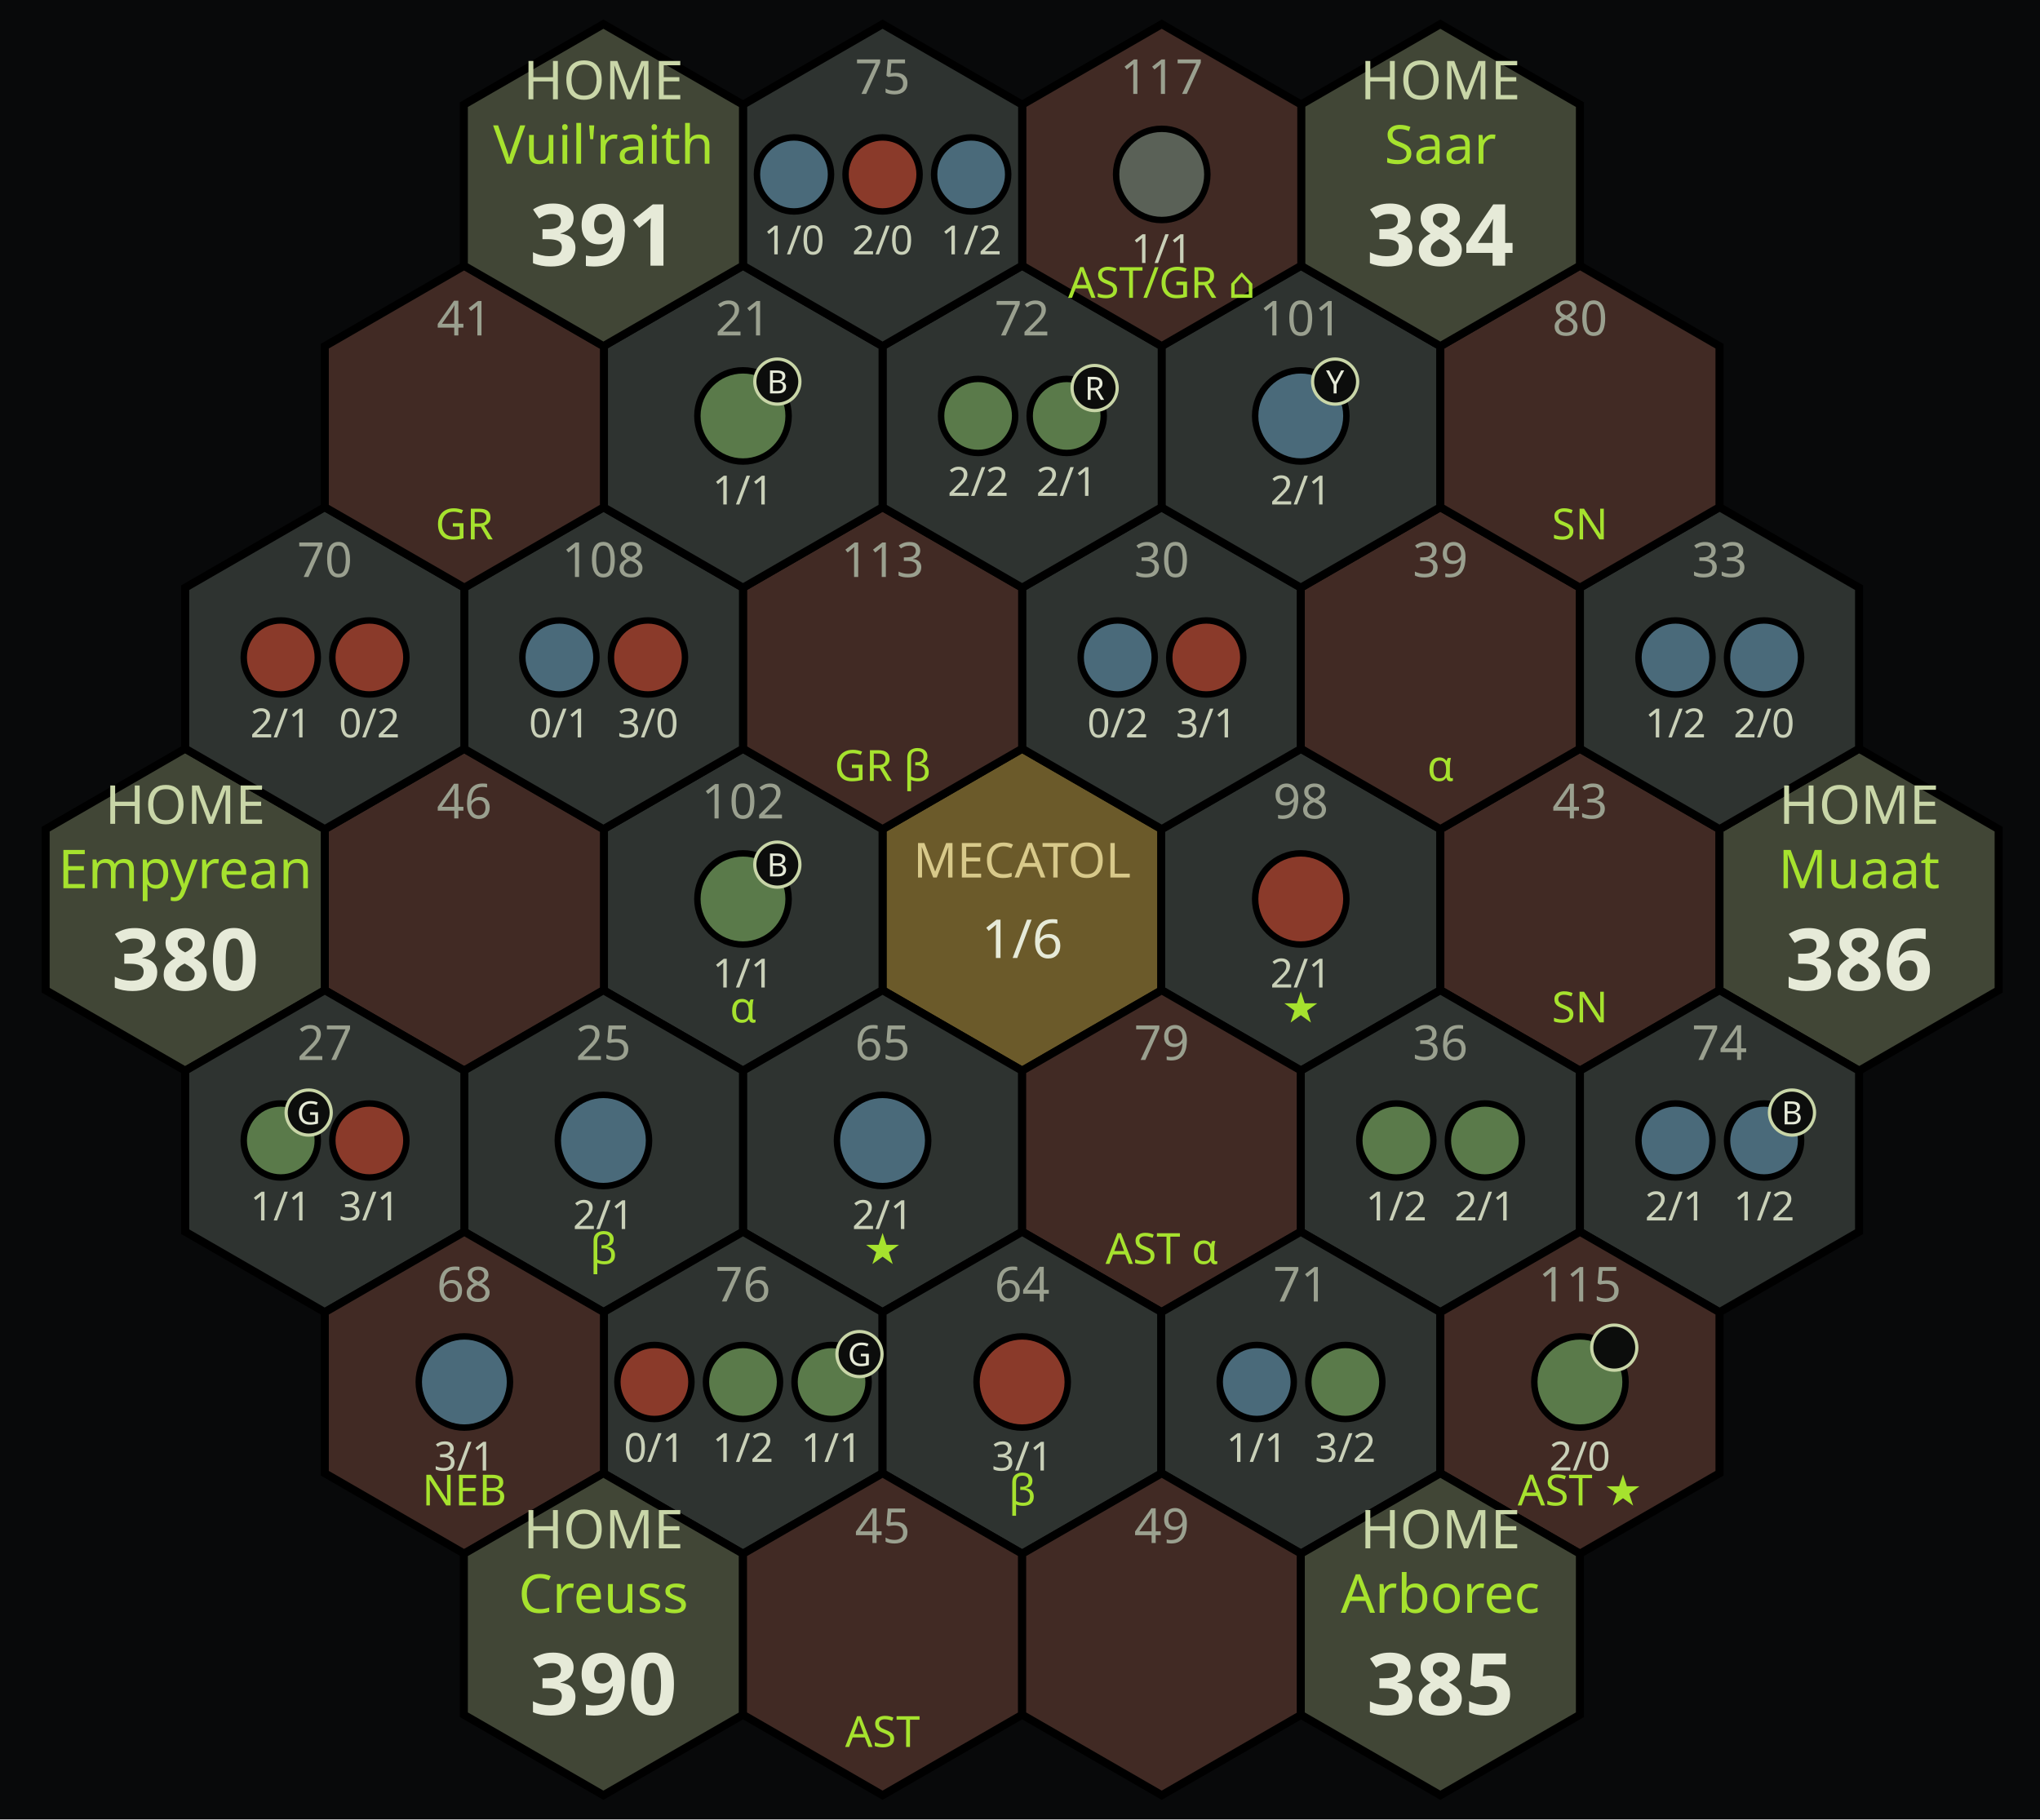
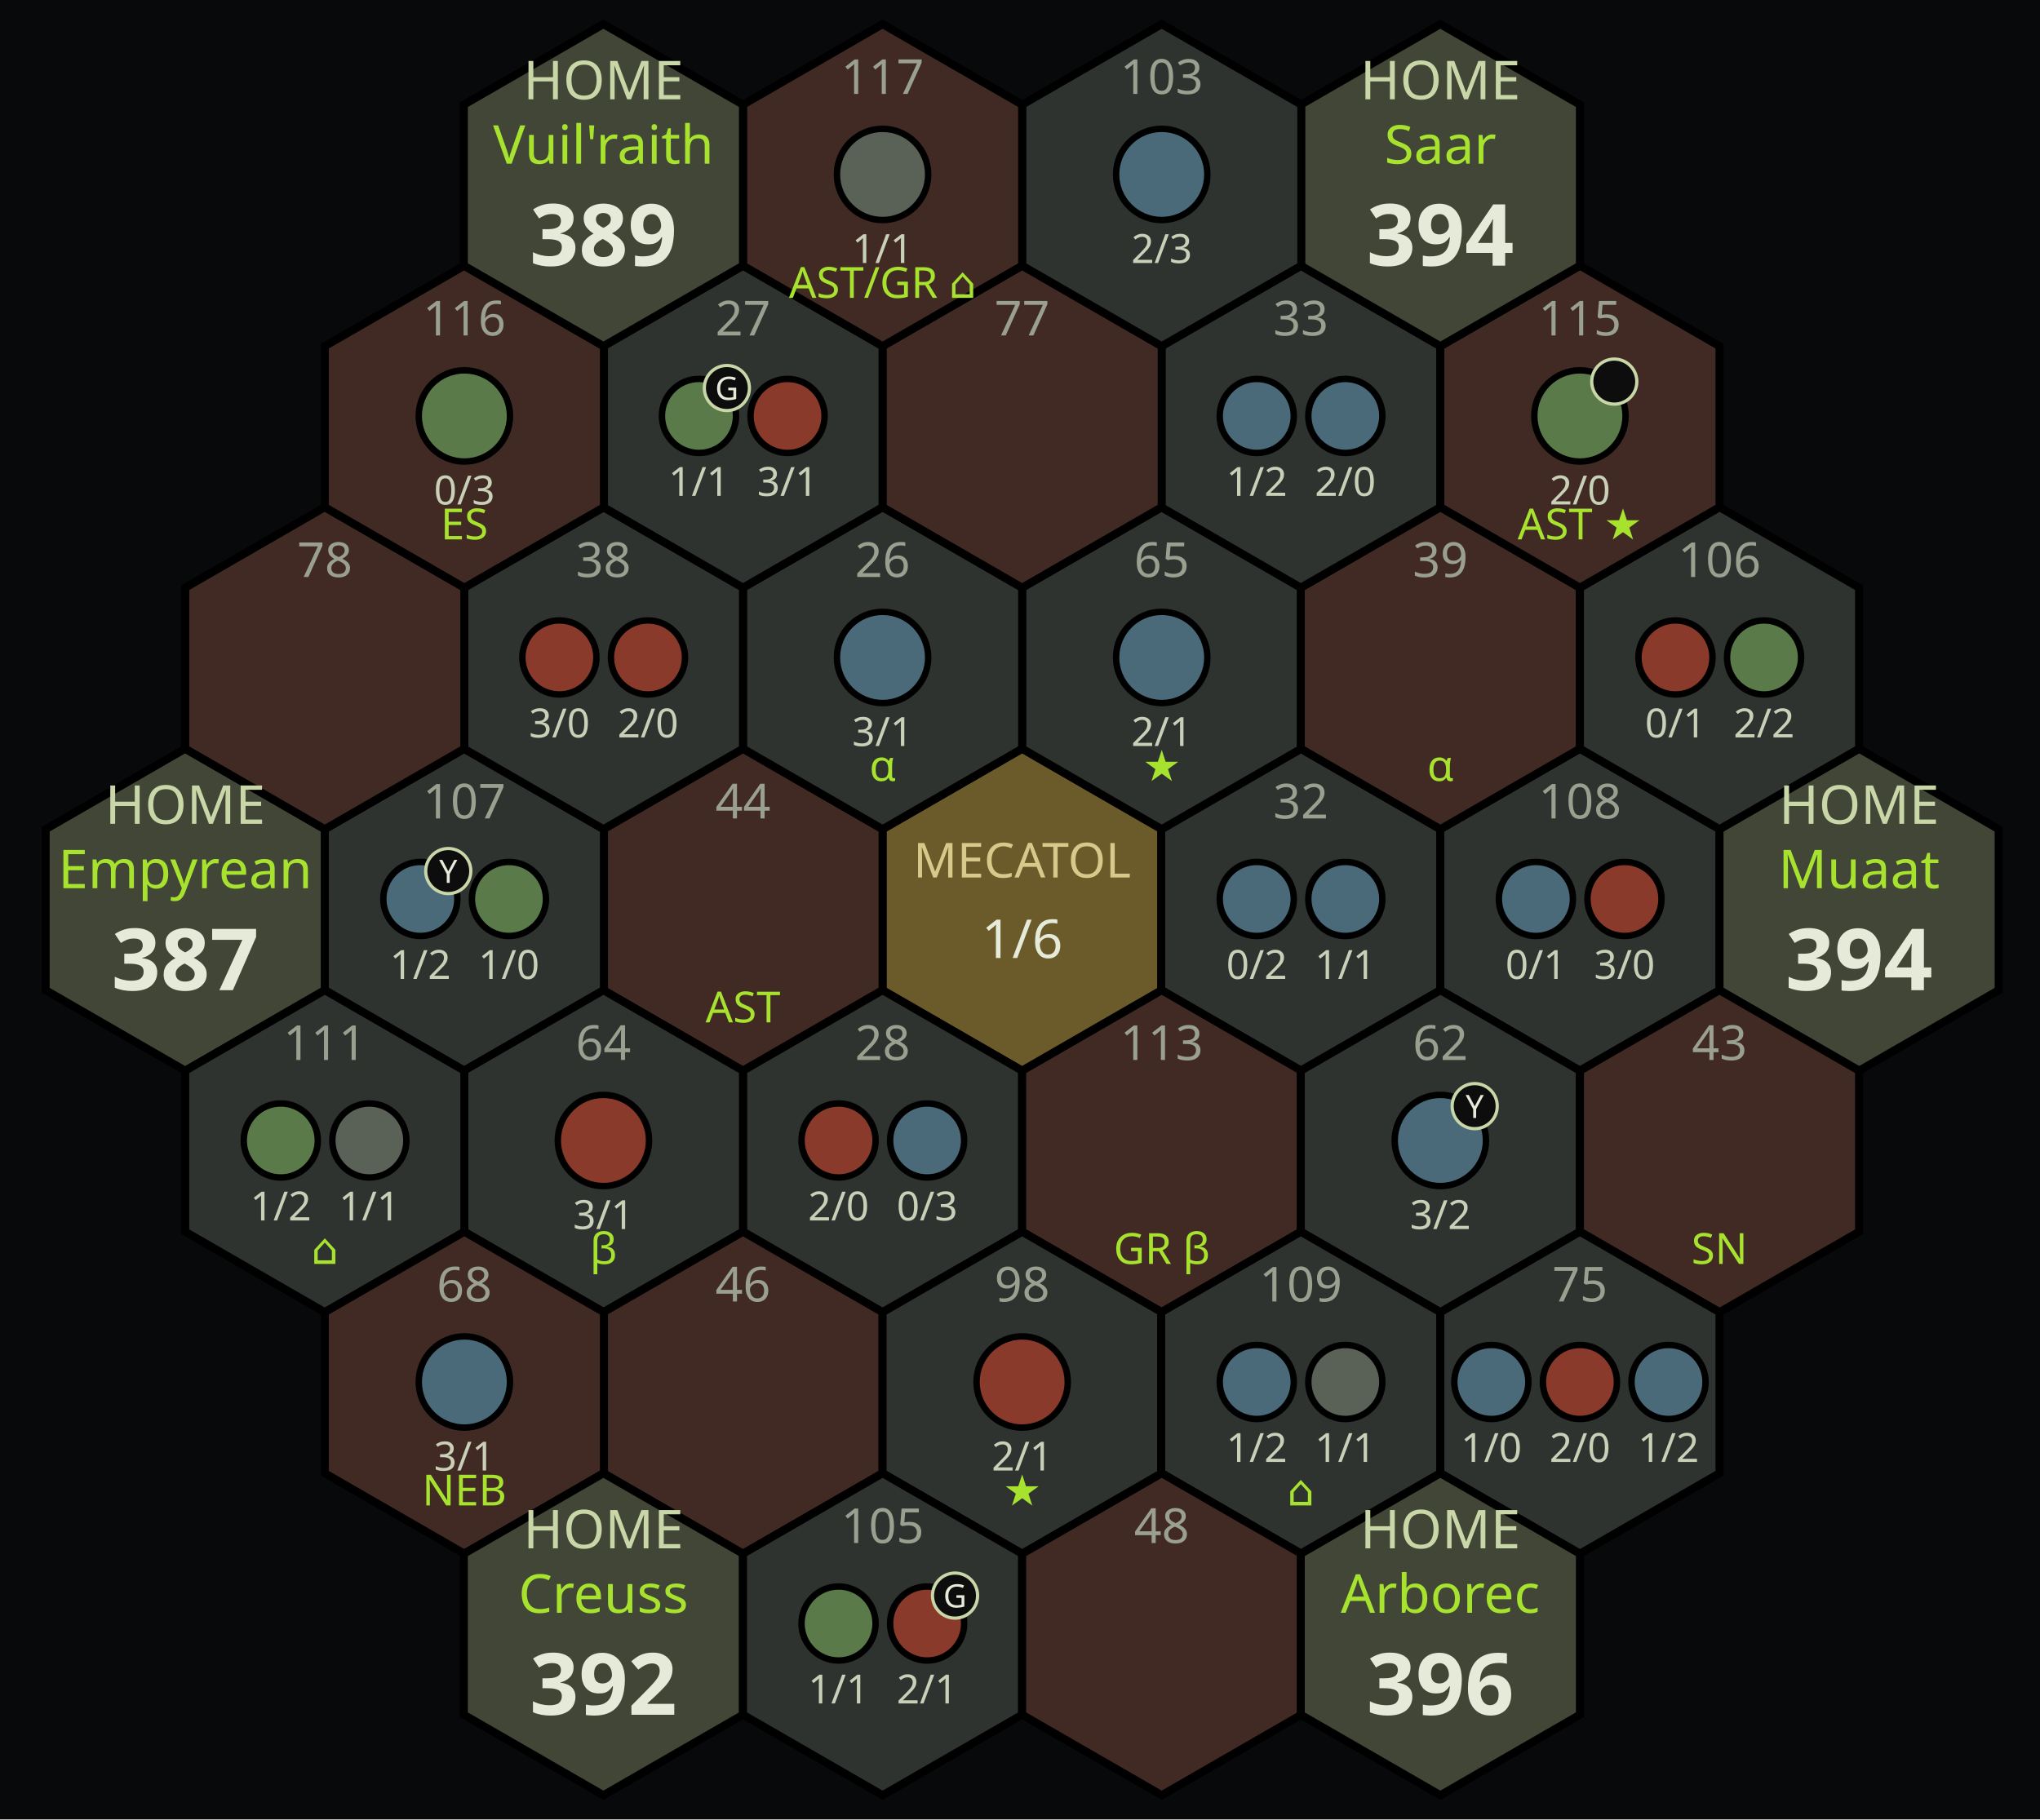
<svg xmlns="http://www.w3.org/2000/svg" width="380" height="339" viewBox="0 0 380 339">
  <rect width="100%" height="100%" fill="#08090a" />
  <polygon points="190.4,139.5 216.4,154.5 216.4,184.5 190.4,199.5 164.4,184.5 164.4,154.5" fill="#6b5a2a" stroke="#000000" stroke-width="1.5" />
  <polygon points="242.3,139.5 268.3,154.5 268.3,184.5 242.3,199.5 216.3,184.5 216.3,154.5" fill="#2e3330" stroke="#000000" stroke-width="1.5" />
  <polygon points="216.4,94.5 242.4,109.5 242.4,139.5 216.4,154.5 190.4,139.5 190.4,109.5" fill="#2e3330" stroke="#000000" stroke-width="1.5" />
-   <polygon points="138.4,139.5 164.4,154.5 164.4,184.5 138.4,199.5 112.4,184.5 112.4,154.5" fill="#2e3330" stroke="#000000" stroke-width="1.5" />
-   <polygon points="164.4,94.5 190.4,109.5 190.4,139.5 164.4,154.5 138.4,139.5 138.4,109.5" fill="#412a24" stroke="#000000" stroke-width="1.5" />
+   <polygon points="138.4,139.5 164.4,154.5 164.4,184.5 138.4,199.5 112.4,184.5 112.4,154.5" fill="#412a24" stroke="#000000" stroke-width="1.5" />
+   <polygon points="164.4,94.5 190.4,109.5 190.4,139.5 164.4,154.5 138.4,139.5 138.4,109.5" fill="#2e3330" stroke="#000000" stroke-width="1.5" />
  <polygon points="164.4,184.5 190.4,199.5 190.4,229.5 164.4,244.5 138.4,229.5 138.4,199.5" fill="#2e3330" stroke="#000000" stroke-width="1.5" />
  <polygon points="216.4,184.5 242.4,199.5 242.4,229.5 216.4,244.5 190.4,229.5 190.4,199.5" fill="#412a24" stroke="#000000" stroke-width="1.5" />
-   <polygon points="294.3,139.5 320.3,154.5 320.3,184.5 294.3,199.5 268.3,184.5 268.3,154.5" fill="#412a24" stroke="#000000" stroke-width="1.5" />
+   <polygon points="294.3,139.5 320.3,154.5 320.3,184.5 294.3,199.5 268.3,184.5 268.3,154.5" fill="#2e3330" stroke="#000000" stroke-width="1.5" />
  <polygon points="268.3,94.5 294.3,109.5 294.3,139.5 268.3,154.5 242.3,139.5 242.3,109.5" fill="#412a24" stroke="#000000" stroke-width="1.5" />
  <polygon points="268.3,184.5 294.3,199.5 294.3,229.5 268.3,244.5 242.3,229.5 242.3,199.5" fill="#2e3330" stroke="#000000" stroke-width="1.5" />
  <polygon points="242.3,49.5 268.3,64.5 268.3,94.5 242.3,109.5 216.3,94.5 216.3,64.5" fill="#2e3330" stroke="#000000" stroke-width="1.5" />
-   <polygon points="190.4,49.5 216.4,64.5 216.4,94.5 190.4,109.5 164.4,94.5 164.4,64.5" fill="#2e3330" stroke="#000000" stroke-width="1.5" />
-   <polygon points="86.5,139.5 112.5,154.5 112.5,184.5 86.5,199.5 60.5,184.5 60.5,154.5" fill="#412a24" stroke="#000000" stroke-width="1.5" />
+   <polygon points="190.4,49.5 216.4,64.5 216.4,94.5 190.4,109.5 164.4,94.5 164.4,64.5" fill="#412a24" stroke="#000000" stroke-width="1.5" />
+   <polygon points="86.5,139.5 112.5,154.5 112.5,184.5 86.5,199.5 60.5,184.5 60.5,154.5" fill="#2e3330" stroke="#000000" stroke-width="1.5" />
  <polygon points="112.4,94.5 138.4,109.5 138.4,139.5 112.4,154.5 86.4,139.5 86.4,109.5" fill="#2e3330" stroke="#000000" stroke-width="1.5" />
  <polygon points="112.4,184.5 138.4,199.5 138.4,229.5 112.4,244.5 86.4,229.5 86.4,199.5" fill="#2e3330" stroke="#000000" stroke-width="1.5" />
  <polygon points="138.4,49.5 164.4,64.5 164.4,94.5 138.4,109.5 112.4,94.5 112.4,64.5" fill="#2e3330" stroke="#000000" stroke-width="1.5" />
-   <polygon points="138.4,229.5 164.4,244.5 164.4,274.5 138.4,289.5 112.4,274.5 112.4,244.5" fill="#2e3330" stroke="#000000" stroke-width="1.5" />
+   <polygon points="138.4,229.5 164.4,244.5 164.4,274.5 138.4,289.5 112.4,274.5 112.4,244.5" fill="#412a24" stroke="#000000" stroke-width="1.5" />
  <polygon points="190.4,229.5 216.4,244.5 216.4,274.5 190.4,289.5 164.4,274.5 164.4,244.5" fill="#2e3330" stroke="#000000" stroke-width="1.5" />
  <polygon points="242.3,229.5 268.3,244.5 268.3,274.5 242.3,289.5 216.3,274.5 216.3,244.5" fill="#2e3330" stroke="#000000" stroke-width="1.5" />
  <polygon points="346.3,139.5 372.3,154.5 372.3,184.5 346.3,199.5 320.3,184.5 320.3,154.5" fill="#414636" stroke="#000000" stroke-width="1.5" />
  <polygon points="320.3,94.5 346.3,109.5 346.3,139.5 320.3,154.5 294.3,139.5 294.3,109.5" fill="#2e3330" stroke="#000000" stroke-width="1.5" />
-   <polygon points="320.3,184.5 346.3,199.5 346.3,229.5 320.3,244.5 294.3,229.5 294.3,199.5" fill="#2e3330" stroke="#000000" stroke-width="1.5" />
+   <polygon points="320.3,184.5 346.3,199.5 346.3,229.5 320.3,244.5 294.3,229.5 294.3,199.5" fill="#412a24" stroke="#000000" stroke-width="1.5" />
  <polygon points="294.3,49.5 320.3,64.5 320.3,94.5 294.3,109.5 268.3,94.5 268.3,64.5" fill="#412a24" stroke="#000000" stroke-width="1.5" />
-   <polygon points="294.3,229.5 320.3,244.5 320.3,274.5 294.3,289.5 268.3,274.5 268.3,244.5" fill="#412a24" stroke="#000000" stroke-width="1.5" />
+   <polygon points="294.3,229.5 320.3,244.5 320.3,274.5 294.3,289.5 268.3,274.5 268.3,244.5" fill="#2e3330" stroke="#000000" stroke-width="1.5" />
  <polygon points="268.3,4.5 294.3,19.5 294.3,49.5 268.3,64.5 242.3,49.5 242.3,19.5" fill="#414636" stroke="#000000" stroke-width="1.5" />
-   <polygon points="216.4,4.5 242.4,19.5 242.4,49.5 216.4,64.5 190.4,49.5 190.4,19.5" fill="#412a24" stroke="#000000" stroke-width="1.5" />
-   <polygon points="164.4,4.5 190.4,19.5 190.4,49.5 164.4,64.5 138.4,49.5 138.4,19.5" fill="#2e3330" stroke="#000000" stroke-width="1.5" />
+   <polygon points="216.4,4.5 242.4,19.5 242.4,49.5 216.4,64.5 190.4,49.5 190.4,19.5" fill="#2e3330" stroke="#000000" stroke-width="1.5" />
+   <polygon points="164.4,4.5 190.4,19.5 190.4,49.5 164.4,64.5 138.4,49.5 138.4,19.5" fill="#412a24" stroke="#000000" stroke-width="1.5" />
  <polygon points="34.5,139.5 60.5,154.5 60.5,184.5 34.5,199.5 8.5,184.5 8.5,154.5" fill="#414636" stroke="#000000" stroke-width="1.5" />
-   <polygon points="60.5,94.5 86.5,109.5 86.5,139.5 60.5,154.5 34.5,139.5 34.5,109.5" fill="#2e3330" stroke="#000000" stroke-width="1.5" />
+   <polygon points="60.5,94.5 86.5,109.5 86.5,139.5 60.5,154.5 34.5,139.5 34.5,109.5" fill="#412a24" stroke="#000000" stroke-width="1.5" />
  <polygon points="60.5,184.5 86.5,199.5 86.5,229.5 60.5,244.5 34.5,229.5 34.5,199.5" fill="#2e3330" stroke="#000000" stroke-width="1.5" />
  <polygon points="86.5,49.5 112.5,64.5 112.5,94.5 86.5,109.5 60.5,94.5 60.5,64.5" fill="#412a24" stroke="#000000" stroke-width="1.5" />
  <polygon points="86.5,229.5 112.5,244.5 112.5,274.5 86.5,289.5 60.5,274.5 60.5,244.5" fill="#412a24" stroke="#000000" stroke-width="1.5" />
  <polygon points="112.4,4.5 138.4,19.5 138.4,49.5 112.4,64.5 86.4,49.5 86.4,19.5" fill="#414636" stroke="#000000" stroke-width="1.5" />
  <polygon points="112.4,274.5 138.4,289.5 138.4,319.5 112.4,334.5 86.4,319.5 86.4,289.5" fill="#414636" stroke="#000000" stroke-width="1.5" />
-   <polygon points="164.4,274.5 190.4,289.5 190.4,319.5 164.4,334.5 138.4,319.5 138.4,289.5" fill="#412a24" stroke="#000000" stroke-width="1.5" />
+   <polygon points="164.4,274.5 190.4,289.5 190.4,319.5 164.4,334.5 138.4,319.5 138.4,289.5" fill="#2e3330" stroke="#000000" stroke-width="1.5" />
  <polygon points="216.4,274.5 242.4,289.5 242.4,319.5 216.4,334.5 190.4,319.5 190.4,289.5" fill="#412a24" stroke="#000000" stroke-width="1.5" />
  <polygon points="268.3,274.5 294.3,289.5 294.3,319.5 268.3,334.5 242.3,319.5 242.3,289.5" fill="#414636" stroke="#000000" stroke-width="1.5" />
  <text x="190.4" y="163.5" font-size="9" fill="#d8c98a" text-anchor="middle" font-family="sans-serif">MECATOL</text>
  <text x="190.4" y="178.5" font-size="10" fill="#e6ead8" text-anchor="middle" font-family="sans-serif">1/6</text>
-   <text x="242.3" y="152.5" font-size="9" fill="#9aa08f" text-anchor="middle" font-family="sans-serif">98</text>
-   <circle cx="242.3" cy="167.5" r="8.5" fill="#8a3a2a" stroke="#000000" stroke-width="1.20" />
-   <text x="242.3" y="184.0" font-size="7.5" fill="#c9d0b8" text-anchor="middle" font-family="sans-serif">2/1</text>
-   <text x="242.3" y="190.5" font-size="8" fill="#a6e22e" text-anchor="middle" font-family="sans-serif">★</text>
-   <text x="216.4" y="107.5" font-size="9" fill="#9aa08f" text-anchor="middle" font-family="sans-serif">30</text>
-   <circle cx="208.2" cy="122.5" r="6.9" fill="#4a6a7a" stroke="#000000" stroke-width="1.20" />
-   <text x="208.2" y="137.4" font-size="7.5" fill="#c9d0b8" text-anchor="middle" font-family="sans-serif">0/2</text>
-   <circle cx="224.7" cy="122.5" r="6.9" fill="#8a3a2a" stroke="#000000" stroke-width="1.20" />
-   <text x="224.7" y="137.4" font-size="7.5" fill="#c9d0b8" text-anchor="middle" font-family="sans-serif">3/1</text>
-   <text x="138.4" y="152.5" font-size="9" fill="#9aa08f" text-anchor="middle" font-family="sans-serif">102</text>
-   <circle cx="138.4" cy="167.5" r="8.5" fill="#5a7a4a" stroke="#000000" stroke-width="1.20" />
-   <circle cx="144.8" cy="161.1" r="4.2" fill="#0c0d0c" stroke="#c9d6a8" stroke-width="0.6" />
-   <text x="144.8" y="163.3" font-size="6" fill="#e6ead8" text-anchor="middle" font-family="sans-serif">B</text>
-   <text x="138.4" y="184.0" font-size="7.5" fill="#c9d0b8" text-anchor="middle" font-family="sans-serif">1/1</text>
-   <text x="138.4" y="190.5" font-size="8" fill="#a6e22e" text-anchor="middle" font-family="sans-serif">α</text>
-   <text x="164.4" y="107.5" font-size="9" fill="#9aa08f" text-anchor="middle" font-family="sans-serif">113</text>
-   <text x="164.4" y="145.5" font-size="8" fill="#a6e22e" text-anchor="middle" font-family="sans-serif">GR β</text>
-   <text x="164.4" y="197.5" font-size="9" fill="#9aa08f" text-anchor="middle" font-family="sans-serif">65</text>
-   <circle cx="164.4" cy="212.5" r="8.5" fill="#4a6a7a" stroke="#000000" stroke-width="1.20" />
-   <text x="164.4" y="229.0" font-size="7.5" fill="#c9d0b8" text-anchor="middle" font-family="sans-serif">2/1</text>
-   <text x="164.4" y="235.5" font-size="8" fill="#a6e22e" text-anchor="middle" font-family="sans-serif">★</text>
-   <text x="216.4" y="197.5" font-size="9" fill="#9aa08f" text-anchor="middle" font-family="sans-serif">79</text>
-   <text x="216.4" y="235.5" font-size="8" fill="#a6e22e" text-anchor="middle" font-family="sans-serif">AST α</text>
-   <text x="294.3" y="152.5" font-size="9" fill="#9aa08f" text-anchor="middle" font-family="sans-serif">43</text>
-   <text x="294.3" y="190.5" font-size="8" fill="#a6e22e" text-anchor="middle" font-family="sans-serif">SN</text>
+   <text x="242.3" y="152.5" font-size="9" fill="#9aa08f" text-anchor="middle" font-family="sans-serif">32</text>
+   <circle cx="234.1" cy="167.5" r="6.9" fill="#4a6a7a" stroke="#000000" stroke-width="1.20" />
+   <text x="234.1" y="182.4" font-size="7.5" fill="#c9d0b8" text-anchor="middle" font-family="sans-serif">0/2</text>
+   <circle cx="250.6" cy="167.5" r="6.9" fill="#4a6a7a" stroke="#000000" stroke-width="1.20" />
+   <text x="250.6" y="182.4" font-size="7.5" fill="#c9d0b8" text-anchor="middle" font-family="sans-serif">1/1</text>
+   <text x="216.4" y="107.5" font-size="9" fill="#9aa08f" text-anchor="middle" font-family="sans-serif">65</text>
+   <circle cx="216.4" cy="122.5" r="8.5" fill="#4a6a7a" stroke="#000000" stroke-width="1.20" />
+   <text x="216.4" y="139.0" font-size="7.5" fill="#c9d0b8" text-anchor="middle" font-family="sans-serif">2/1</text>
+   <text x="216.4" y="145.5" font-size="8" fill="#a6e22e" text-anchor="middle" font-family="sans-serif">★</text>
+   <text x="138.4" y="152.5" font-size="9" fill="#9aa08f" text-anchor="middle" font-family="sans-serif">44</text>
+   <text x="138.4" y="190.5" font-size="8" fill="#a6e22e" text-anchor="middle" font-family="sans-serif">AST</text>
+   <text x="164.4" y="107.5" font-size="9" fill="#9aa08f" text-anchor="middle" font-family="sans-serif">26</text>
+   <circle cx="164.4" cy="122.5" r="8.5" fill="#4a6a7a" stroke="#000000" stroke-width="1.20" />
+   <text x="164.4" y="139.0" font-size="7.5" fill="#c9d0b8" text-anchor="middle" font-family="sans-serif">3/1</text>
+   <text x="164.4" y="145.5" font-size="8" fill="#a6e22e" text-anchor="middle" font-family="sans-serif">α</text>
+   <text x="164.4" y="197.5" font-size="9" fill="#9aa08f" text-anchor="middle" font-family="sans-serif">28</text>
+   <circle cx="156.2" cy="212.5" r="6.9" fill="#8a3a2a" stroke="#000000" stroke-width="1.20" />
+   <text x="156.2" y="227.4" font-size="7.5" fill="#c9d0b8" text-anchor="middle" font-family="sans-serif">2/0</text>
+   <circle cx="172.7" cy="212.5" r="6.9" fill="#4a6a7a" stroke="#000000" stroke-width="1.20" />
+   <text x="172.7" y="227.4" font-size="7.5" fill="#c9d0b8" text-anchor="middle" font-family="sans-serif">0/3</text>
+   <text x="216.4" y="197.5" font-size="9" fill="#9aa08f" text-anchor="middle" font-family="sans-serif">113</text>
+   <text x="216.4" y="235.5" font-size="8" fill="#a6e22e" text-anchor="middle" font-family="sans-serif">GR β</text>
+   <text x="294.3" y="152.5" font-size="9" fill="#9aa08f" text-anchor="middle" font-family="sans-serif">108</text>
+   <circle cx="286.1" cy="167.5" r="6.9" fill="#4a6a7a" stroke="#000000" stroke-width="1.20" />
+   <text x="286.1" y="182.4" font-size="7.5" fill="#c9d0b8" text-anchor="middle" font-family="sans-serif">0/1</text>
+   <circle cx="302.6" cy="167.5" r="6.9" fill="#8a3a2a" stroke="#000000" stroke-width="1.20" />
+   <text x="302.6" y="182.4" font-size="7.5" fill="#c9d0b8" text-anchor="middle" font-family="sans-serif">3/0</text>
  <text x="268.3" y="107.5" font-size="9" fill="#9aa08f" text-anchor="middle" font-family="sans-serif">39</text>
  <text x="268.3" y="145.5" font-size="8" fill="#a6e22e" text-anchor="middle" font-family="sans-serif">α</text>
-   <text x="268.3" y="197.5" font-size="9" fill="#9aa08f" text-anchor="middle" font-family="sans-serif">36</text>
-   <circle cx="260.1" cy="212.5" r="6.9" fill="#5a7a4a" stroke="#000000" stroke-width="1.20" />
-   <text x="260.1" y="227.4" font-size="7.5" fill="#c9d0b8" text-anchor="middle" font-family="sans-serif">1/2</text>
-   <circle cx="276.6" cy="212.5" r="6.9" fill="#5a7a4a" stroke="#000000" stroke-width="1.20" />
-   <text x="276.6" y="227.4" font-size="7.5" fill="#c9d0b8" text-anchor="middle" font-family="sans-serif">2/1</text>
-   <text x="242.3" y="62.5" font-size="9" fill="#9aa08f" text-anchor="middle" font-family="sans-serif">101</text>
-   <circle cx="242.3" cy="77.5" r="8.5" fill="#4a6a7a" stroke="#000000" stroke-width="1.20" />
-   <circle cx="248.7" cy="71.1" r="4.2" fill="#0c0d0c" stroke="#c9d6a8" stroke-width="0.6" />
-   <text x="248.7" y="73.3" font-size="6" fill="#e6ead8" text-anchor="middle" font-family="sans-serif">Y</text>
-   <text x="242.3" y="94.0" font-size="7.5" fill="#c9d0b8" text-anchor="middle" font-family="sans-serif">2/1</text>
-   <text x="190.4" y="62.5" font-size="9" fill="#9aa08f" text-anchor="middle" font-family="sans-serif">72</text>
-   <circle cx="182.2" cy="77.5" r="6.9" fill="#5a7a4a" stroke="#000000" stroke-width="1.20" />
-   <text x="182.2" y="92.4" font-size="7.5" fill="#c9d0b8" text-anchor="middle" font-family="sans-serif">2/2</text>
-   <circle cx="198.7" cy="77.5" r="6.9" fill="#5a7a4a" stroke="#000000" stroke-width="1.20" />
-   <circle cx="203.9" cy="72.3" r="4.2" fill="#0c0d0c" stroke="#c9d6a8" stroke-width="0.6" />
-   <text x="203.9" y="74.5" font-size="6" fill="#e6ead8" text-anchor="middle" font-family="sans-serif">R</text>
-   <text x="198.7" y="92.4" font-size="7.5" fill="#c9d0b8" text-anchor="middle" font-family="sans-serif">2/1</text>
-   <text x="86.5" y="152.5" font-size="9" fill="#9aa08f" text-anchor="middle" font-family="sans-serif">46</text>
-   <text x="112.4" y="107.5" font-size="9" fill="#9aa08f" text-anchor="middle" font-family="sans-serif">108</text>
-   <circle cx="104.2" cy="122.5" r="6.9" fill="#4a6a7a" stroke="#000000" stroke-width="1.20" />
-   <text x="104.2" y="137.4" font-size="7.5" fill="#c9d0b8" text-anchor="middle" font-family="sans-serif">0/1</text>
+   <text x="268.3" y="197.5" font-size="9" fill="#9aa08f" text-anchor="middle" font-family="sans-serif">62</text>
+   <circle cx="268.3" cy="212.5" r="8.5" fill="#4a6a7a" stroke="#000000" stroke-width="1.20" />
+   <circle cx="274.7" cy="206.1" r="4.2" fill="#0c0d0c" stroke="#c9d6a8" stroke-width="0.6" />
+   <text x="274.7" y="208.3" font-size="6" fill="#e6ead8" text-anchor="middle" font-family="sans-serif">Y</text>
+   <text x="268.3" y="229.0" font-size="7.5" fill="#c9d0b8" text-anchor="middle" font-family="sans-serif">3/2</text>
+   <text x="242.3" y="62.5" font-size="9" fill="#9aa08f" text-anchor="middle" font-family="sans-serif">33</text>
+   <circle cx="234.1" cy="77.5" r="6.9" fill="#4a6a7a" stroke="#000000" stroke-width="1.20" />
+   <text x="234.1" y="92.4" font-size="7.5" fill="#c9d0b8" text-anchor="middle" font-family="sans-serif">1/2</text>
+   <circle cx="250.6" cy="77.5" r="6.9" fill="#4a6a7a" stroke="#000000" stroke-width="1.20" />
+   <text x="250.6" y="92.4" font-size="7.5" fill="#c9d0b8" text-anchor="middle" font-family="sans-serif">2/0</text>
+   <text x="190.4" y="62.5" font-size="9" fill="#9aa08f" text-anchor="middle" font-family="sans-serif">77</text>
+   <text x="86.5" y="152.5" font-size="9" fill="#9aa08f" text-anchor="middle" font-family="sans-serif">107</text>
+   <circle cx="78.3" cy="167.5" r="6.9" fill="#4a6a7a" stroke="#000000" stroke-width="1.20" />
+   <circle cx="83.5" cy="162.3" r="4.2" fill="#0c0d0c" stroke="#c9d6a8" stroke-width="0.6" />
+   <text x="83.5" y="164.5" font-size="6" fill="#e6ead8" text-anchor="middle" font-family="sans-serif">Y</text>
+   <text x="78.3" y="182.4" font-size="7.5" fill="#c9d0b8" text-anchor="middle" font-family="sans-serif">1/2</text>
+   <circle cx="94.8" cy="167.5" r="6.9" fill="#5a7a4a" stroke="#000000" stroke-width="1.20" />
+   <text x="94.8" y="182.4" font-size="7.5" fill="#c9d0b8" text-anchor="middle" font-family="sans-serif">1/0</text>
+   <text x="112.4" y="107.5" font-size="9" fill="#9aa08f" text-anchor="middle" font-family="sans-serif">38</text>
+   <circle cx="104.2" cy="122.5" r="6.9" fill="#8a3a2a" stroke="#000000" stroke-width="1.20" />
+   <text x="104.2" y="137.4" font-size="7.5" fill="#c9d0b8" text-anchor="middle" font-family="sans-serif">3/0</text>
  <circle cx="120.7" cy="122.5" r="6.9" fill="#8a3a2a" stroke="#000000" stroke-width="1.20" />
-   <text x="120.7" y="137.4" font-size="7.5" fill="#c9d0b8" text-anchor="middle" font-family="sans-serif">3/0</text>
-   <text x="112.4" y="197.5" font-size="9" fill="#9aa08f" text-anchor="middle" font-family="sans-serif">25</text>
-   <circle cx="112.4" cy="212.5" r="8.5" fill="#4a6a7a" stroke="#000000" stroke-width="1.20" />
-   <text x="112.4" y="229.0" font-size="7.5" fill="#c9d0b8" text-anchor="middle" font-family="sans-serif">2/1</text>
+   <text x="120.7" y="137.4" font-size="7.5" fill="#c9d0b8" text-anchor="middle" font-family="sans-serif">2/0</text>
+   <text x="112.4" y="197.5" font-size="9" fill="#9aa08f" text-anchor="middle" font-family="sans-serif">64</text>
+   <circle cx="112.4" cy="212.5" r="8.5" fill="#8a3a2a" stroke="#000000" stroke-width="1.20" />
+   <text x="112.4" y="229.0" font-size="7.5" fill="#c9d0b8" text-anchor="middle" font-family="sans-serif">3/1</text>
  <text x="112.4" y="235.5" font-size="8" fill="#a6e22e" text-anchor="middle" font-family="sans-serif">β</text>
-   <text x="138.4" y="62.5" font-size="9" fill="#9aa08f" text-anchor="middle" font-family="sans-serif">21</text>
-   <circle cx="138.4" cy="77.5" r="8.5" fill="#5a7a4a" stroke="#000000" stroke-width="1.20" />
-   <circle cx="144.8" cy="71.1" r="4.2" fill="#0c0d0c" stroke="#c9d6a8" stroke-width="0.6" />
-   <text x="144.8" y="73.3" font-size="6" fill="#e6ead8" text-anchor="middle" font-family="sans-serif">B</text>
-   <text x="138.4" y="94.0" font-size="7.5" fill="#c9d0b8" text-anchor="middle" font-family="sans-serif">1/1</text>
-   <text x="138.4" y="242.5" font-size="9" fill="#9aa08f" text-anchor="middle" font-family="sans-serif">76</text>
-   <circle cx="121.9" cy="257.5" r="6.9" fill="#8a3a2a" stroke="#000000" stroke-width="1.20" />
-   <text x="121.9" y="272.4" font-size="7.5" fill="#c9d0b8" text-anchor="middle" font-family="sans-serif">0/1</text>
-   <circle cx="138.4" cy="257.5" r="6.9" fill="#5a7a4a" stroke="#000000" stroke-width="1.20" />
-   <text x="138.4" y="272.4" font-size="7.5" fill="#c9d0b8" text-anchor="middle" font-family="sans-serif">1/2</text>
-   <circle cx="154.9" cy="257.5" r="6.9" fill="#5a7a4a" stroke="#000000" stroke-width="1.20" />
-   <circle cx="160.1" cy="252.3" r="4.2" fill="#0c0d0c" stroke="#c9d6a8" stroke-width="0.6" />
-   <text x="160.1" y="254.5" font-size="6" fill="#e6ead8" text-anchor="middle" font-family="sans-serif">G</text>
-   <text x="154.9" y="272.4" font-size="7.5" fill="#c9d0b8" text-anchor="middle" font-family="sans-serif">1/1</text>
-   <text x="190.4" y="242.5" font-size="9" fill="#9aa08f" text-anchor="middle" font-family="sans-serif">64</text>
+   <text x="138.4" y="62.5" font-size="9" fill="#9aa08f" text-anchor="middle" font-family="sans-serif">27</text>
+   <circle cx="130.2" cy="77.5" r="6.9" fill="#5a7a4a" stroke="#000000" stroke-width="1.20" />
+   <circle cx="135.4" cy="72.3" r="4.2" fill="#0c0d0c" stroke="#c9d6a8" stroke-width="0.6" />
+   <text x="135.4" y="74.5" font-size="6" fill="#e6ead8" text-anchor="middle" font-family="sans-serif">G</text>
+   <text x="130.2" y="92.4" font-size="7.5" fill="#c9d0b8" text-anchor="middle" font-family="sans-serif">1/1</text>
+   <circle cx="146.7" cy="77.5" r="6.9" fill="#8a3a2a" stroke="#000000" stroke-width="1.20" />
+   <text x="146.7" y="92.4" font-size="7.5" fill="#c9d0b8" text-anchor="middle" font-family="sans-serif">3/1</text>
+   <text x="138.4" y="242.5" font-size="9" fill="#9aa08f" text-anchor="middle" font-family="sans-serif">46</text>
+   <text x="190.4" y="242.5" font-size="9" fill="#9aa08f" text-anchor="middle" font-family="sans-serif">98</text>
  <circle cx="190.4" cy="257.5" r="8.5" fill="#8a3a2a" stroke="#000000" stroke-width="1.20" />
-   <text x="190.4" y="274.0" font-size="7.5" fill="#c9d0b8" text-anchor="middle" font-family="sans-serif">3/1</text>
-   <text x="190.4" y="280.5" font-size="8" fill="#a6e22e" text-anchor="middle" font-family="sans-serif">β</text>
-   <text x="242.3" y="242.5" font-size="9" fill="#9aa08f" text-anchor="middle" font-family="sans-serif">71</text>
+   <text x="190.4" y="274.0" font-size="7.5" fill="#c9d0b8" text-anchor="middle" font-family="sans-serif">2/1</text>
+   <text x="190.4" y="280.5" font-size="8" fill="#a6e22e" text-anchor="middle" font-family="sans-serif">★</text>
+   <text x="242.3" y="242.5" font-size="9" fill="#9aa08f" text-anchor="middle" font-family="sans-serif">109</text>
  <circle cx="234.1" cy="257.5" r="6.9" fill="#4a6a7a" stroke="#000000" stroke-width="1.20" />
-   <text x="234.1" y="272.4" font-size="7.5" fill="#c9d0b8" text-anchor="middle" font-family="sans-serif">1/1</text>
-   <circle cx="250.6" cy="257.5" r="6.9" fill="#5a7a4a" stroke="#000000" stroke-width="1.20" />
-   <text x="250.6" y="272.4" font-size="7.5" fill="#c9d0b8" text-anchor="middle" font-family="sans-serif">3/2</text>
+   <text x="234.1" y="272.4" font-size="7.5" fill="#c9d0b8" text-anchor="middle" font-family="sans-serif">1/2</text>
+   <circle cx="250.6" cy="257.5" r="6.9" fill="#5a6157" stroke="#000000" stroke-width="1.20" />
+   <text x="250.6" y="272.4" font-size="7.5" fill="#c9d0b8" text-anchor="middle" font-family="sans-serif">1/1</text>
+   <text x="242.3" y="280.5" font-size="8" fill="#a6e22e" text-anchor="middle" font-family="sans-serif">⌂</text>
  <text x="346.3" y="153.5" font-size="10" fill="#c9d6a8" text-anchor="middle" font-family="sans-serif">HOME</text>
  <text x="346.3" y="165.5" font-size="10" fill="#a6e22e" text-anchor="middle" font-family="sans-serif">Muaat</text>
-   <text x="346.3" y="184.5" font-size="16" fill="#e6ead8" text-anchor="middle" font-family="sans-serif" font-weight="bold">386</text>
-   <text x="320.3" y="107.5" font-size="9" fill="#9aa08f" text-anchor="middle" font-family="sans-serif">33</text>
-   <circle cx="312.1" cy="122.5" r="6.9" fill="#4a6a7a" stroke="#000000" stroke-width="1.20" />
-   <text x="312.1" y="137.4" font-size="7.5" fill="#c9d0b8" text-anchor="middle" font-family="sans-serif">1/2</text>
-   <circle cx="328.6" cy="122.5" r="6.9" fill="#4a6a7a" stroke="#000000" stroke-width="1.20" />
-   <text x="328.6" y="137.4" font-size="7.5" fill="#c9d0b8" text-anchor="middle" font-family="sans-serif">2/0</text>
-   <text x="320.3" y="197.5" font-size="9" fill="#9aa08f" text-anchor="middle" font-family="sans-serif">74</text>
-   <circle cx="312.1" cy="212.5" r="6.9" fill="#4a6a7a" stroke="#000000" stroke-width="1.20" />
-   <text x="312.1" y="227.4" font-size="7.5" fill="#c9d0b8" text-anchor="middle" font-family="sans-serif">2/1</text>
-   <circle cx="328.6" cy="212.5" r="6.9" fill="#4a6a7a" stroke="#000000" stroke-width="1.20" />
-   <circle cx="333.8" cy="207.3" r="4.2" fill="#0c0d0c" stroke="#c9d6a8" stroke-width="0.6" />
-   <text x="333.8" y="209.5" font-size="6" fill="#e6ead8" text-anchor="middle" font-family="sans-serif">B</text>
-   <text x="328.6" y="227.4" font-size="7.5" fill="#c9d0b8" text-anchor="middle" font-family="sans-serif">1/2</text>
-   <text x="294.3" y="62.5" font-size="9" fill="#9aa08f" text-anchor="middle" font-family="sans-serif">80</text>
-   <text x="294.3" y="100.5" font-size="8" fill="#a6e22e" text-anchor="middle" font-family="sans-serif">SN</text>
-   <text x="294.3" y="242.5" font-size="9" fill="#9aa08f" text-anchor="middle" font-family="sans-serif">115</text>
-   <circle cx="294.3" cy="257.5" r="8.5" fill="#5a7a4a" stroke="#000000" stroke-width="1.20" />
-   <circle cx="300.7" cy="251.1" r="4.2" fill="#0c0d0c" stroke="#c9d6a8" stroke-width="0.6" />
-   <text x="300.7" y="253.3" font-size="6" fill="#e6ead8" text-anchor="middle" font-family="sans-serif" />
-   <text x="294.3" y="274.0" font-size="7.5" fill="#c9d0b8" text-anchor="middle" font-family="sans-serif">2/0</text>
-   <text x="294.3" y="280.5" font-size="8" fill="#a6e22e" text-anchor="middle" font-family="sans-serif">AST ★</text>
+   <text x="346.3" y="184.5" font-size="16" fill="#e6ead8" text-anchor="middle" font-family="sans-serif" font-weight="bold">394</text>
+   <text x="320.3" y="107.5" font-size="9" fill="#9aa08f" text-anchor="middle" font-family="sans-serif">106</text>
+   <circle cx="312.1" cy="122.5" r="6.9" fill="#8a3a2a" stroke="#000000" stroke-width="1.20" />
+   <text x="312.1" y="137.4" font-size="7.5" fill="#c9d0b8" text-anchor="middle" font-family="sans-serif">0/1</text>
+   <circle cx="328.6" cy="122.5" r="6.9" fill="#5a7a4a" stroke="#000000" stroke-width="1.20" />
+   <text x="328.6" y="137.4" font-size="7.5" fill="#c9d0b8" text-anchor="middle" font-family="sans-serif">2/2</text>
+   <text x="320.3" y="197.5" font-size="9" fill="#9aa08f" text-anchor="middle" font-family="sans-serif">43</text>
+   <text x="320.3" y="235.5" font-size="8" fill="#a6e22e" text-anchor="middle" font-family="sans-serif">SN</text>
+   <text x="294.3" y="62.5" font-size="9" fill="#9aa08f" text-anchor="middle" font-family="sans-serif">115</text>
+   <circle cx="294.3" cy="77.5" r="8.5" fill="#5a7a4a" stroke="#000000" stroke-width="1.20" />
+   <circle cx="300.7" cy="71.1" r="4.2" fill="#0c0d0c" stroke="#c9d6a8" stroke-width="0.6" />
+   <text x="300.7" y="73.3" font-size="6" fill="#e6ead8" text-anchor="middle" font-family="sans-serif" />
+   <text x="294.3" y="94.0" font-size="7.5" fill="#c9d0b8" text-anchor="middle" font-family="sans-serif">2/0</text>
+   <text x="294.3" y="100.5" font-size="8" fill="#a6e22e" text-anchor="middle" font-family="sans-serif">AST ★</text>
+   <text x="294.3" y="242.5" font-size="9" fill="#9aa08f" text-anchor="middle" font-family="sans-serif">75</text>
+   <circle cx="277.8" cy="257.5" r="6.9" fill="#4a6a7a" stroke="#000000" stroke-width="1.20" />
+   <text x="277.8" y="272.4" font-size="7.5" fill="#c9d0b8" text-anchor="middle" font-family="sans-serif">1/0</text>
+   <circle cx="294.3" cy="257.5" r="6.9" fill="#8a3a2a" stroke="#000000" stroke-width="1.20" />
+   <text x="294.3" y="272.4" font-size="7.5" fill="#c9d0b8" text-anchor="middle" font-family="sans-serif">2/0</text>
+   <circle cx="310.8" cy="257.5" r="6.9" fill="#4a6a7a" stroke="#000000" stroke-width="1.20" />
+   <text x="310.8" y="272.4" font-size="7.5" fill="#c9d0b8" text-anchor="middle" font-family="sans-serif">1/2</text>
  <text x="268.3" y="18.5" font-size="10" fill="#c9d6a8" text-anchor="middle" font-family="sans-serif">HOME</text>
  <text x="268.3" y="30.5" font-size="10" fill="#a6e22e" text-anchor="middle" font-family="sans-serif">Saar</text>
-   <text x="268.3" y="49.5" font-size="16" fill="#e6ead8" text-anchor="middle" font-family="sans-serif" font-weight="bold">384</text>
-   <text x="216.4" y="17.5" font-size="9" fill="#9aa08f" text-anchor="middle" font-family="sans-serif">117</text>
-   <circle cx="216.4" cy="32.5" r="8.5" fill="#5a6157" stroke="#000000" stroke-width="1.20" />
-   <text x="216.4" y="49.0" font-size="7.5" fill="#c9d0b8" text-anchor="middle" font-family="sans-serif">1/1</text>
-   <text x="216.4" y="55.5" font-size="8" fill="#a6e22e" text-anchor="middle" font-family="sans-serif">AST/GR ⌂</text>
-   <text x="164.4" y="17.5" font-size="9" fill="#9aa08f" text-anchor="middle" font-family="sans-serif">75</text>
-   <circle cx="147.9" cy="32.5" r="6.9" fill="#4a6a7a" stroke="#000000" stroke-width="1.20" />
-   <text x="147.9" y="47.4" font-size="7.5" fill="#c9d0b8" text-anchor="middle" font-family="sans-serif">1/0</text>
-   <circle cx="164.4" cy="32.5" r="6.9" fill="#8a3a2a" stroke="#000000" stroke-width="1.20" />
-   <text x="164.4" y="47.4" font-size="7.5" fill="#c9d0b8" text-anchor="middle" font-family="sans-serif">2/0</text>
-   <circle cx="180.9" cy="32.5" r="6.9" fill="#4a6a7a" stroke="#000000" stroke-width="1.20" />
-   <text x="180.9" y="47.4" font-size="7.5" fill="#c9d0b8" text-anchor="middle" font-family="sans-serif">1/2</text>
+   <text x="268.3" y="49.5" font-size="16" fill="#e6ead8" text-anchor="middle" font-family="sans-serif" font-weight="bold">394</text>
+   <text x="216.4" y="17.5" font-size="9" fill="#9aa08f" text-anchor="middle" font-family="sans-serif">103</text>
+   <circle cx="216.4" cy="32.5" r="8.5" fill="#4a6a7a" stroke="#000000" stroke-width="1.20" />
+   <text x="216.4" y="49.0" font-size="7.5" fill="#c9d0b8" text-anchor="middle" font-family="sans-serif">2/3</text>
+   <text x="164.4" y="17.5" font-size="9" fill="#9aa08f" text-anchor="middle" font-family="sans-serif">117</text>
+   <circle cx="164.4" cy="32.5" r="8.5" fill="#5a6157" stroke="#000000" stroke-width="1.20" />
+   <text x="164.4" y="49.0" font-size="7.5" fill="#c9d0b8" text-anchor="middle" font-family="sans-serif">1/1</text>
+   <text x="164.4" y="55.5" font-size="8" fill="#a6e22e" text-anchor="middle" font-family="sans-serif">AST/GR ⌂</text>
  <text x="34.5" y="153.5" font-size="10" fill="#c9d6a8" text-anchor="middle" font-family="sans-serif">HOME</text>
  <text x="34.5" y="165.5" font-size="10" fill="#a6e22e" text-anchor="middle" font-family="sans-serif">Empyrean</text>
-   <text x="34.5" y="184.5" font-size="16" fill="#e6ead8" text-anchor="middle" font-family="sans-serif" font-weight="bold">380</text>
-   <text x="60.5" y="107.5" font-size="9" fill="#9aa08f" text-anchor="middle" font-family="sans-serif">70</text>
-   <circle cx="52.3" cy="122.5" r="6.9" fill="#8a3a2a" stroke="#000000" stroke-width="1.20" />
-   <text x="52.3" y="137.4" font-size="7.5" fill="#c9d0b8" text-anchor="middle" font-family="sans-serif">2/1</text>
-   <circle cx="68.8" cy="122.5" r="6.9" fill="#8a3a2a" stroke="#000000" stroke-width="1.20" />
-   <text x="68.8" y="137.4" font-size="7.5" fill="#c9d0b8" text-anchor="middle" font-family="sans-serif">0/2</text>
-   <text x="60.5" y="197.5" font-size="9" fill="#9aa08f" text-anchor="middle" font-family="sans-serif">27</text>
+   <text x="34.5" y="184.5" font-size="16" fill="#e6ead8" text-anchor="middle" font-family="sans-serif" font-weight="bold">387</text>
+   <text x="60.5" y="107.5" font-size="9" fill="#9aa08f" text-anchor="middle" font-family="sans-serif">78</text>
+   <text x="60.5" y="197.5" font-size="9" fill="#9aa08f" text-anchor="middle" font-family="sans-serif">111</text>
  <circle cx="52.3" cy="212.5" r="6.9" fill="#5a7a4a" stroke="#000000" stroke-width="1.20" />
-   <circle cx="57.5" cy="207.3" r="4.2" fill="#0c0d0c" stroke="#c9d6a8" stroke-width="0.6" />
-   <text x="57.5" y="209.5" font-size="6" fill="#e6ead8" text-anchor="middle" font-family="sans-serif">G</text>
-   <text x="52.3" y="227.4" font-size="7.5" fill="#c9d0b8" text-anchor="middle" font-family="sans-serif">1/1</text>
-   <circle cx="68.8" cy="212.5" r="6.9" fill="#8a3a2a" stroke="#000000" stroke-width="1.20" />
-   <text x="68.8" y="227.4" font-size="7.5" fill="#c9d0b8" text-anchor="middle" font-family="sans-serif">3/1</text>
-   <text x="86.5" y="62.5" font-size="9" fill="#9aa08f" text-anchor="middle" font-family="sans-serif">41</text>
-   <text x="86.5" y="100.5" font-size="8" fill="#a6e22e" text-anchor="middle" font-family="sans-serif">GR</text>
+   <text x="52.3" y="227.4" font-size="7.5" fill="#c9d0b8" text-anchor="middle" font-family="sans-serif">1/2</text>
+   <circle cx="68.8" cy="212.5" r="6.9" fill="#5a6157" stroke="#000000" stroke-width="1.20" />
+   <text x="68.8" y="227.4" font-size="7.5" fill="#c9d0b8" text-anchor="middle" font-family="sans-serif">1/1</text>
+   <text x="60.5" y="235.5" font-size="8" fill="#a6e22e" text-anchor="middle" font-family="sans-serif">⌂</text>
+   <text x="86.5" y="62.5" font-size="9" fill="#9aa08f" text-anchor="middle" font-family="sans-serif">116</text>
+   <circle cx="86.5" cy="77.5" r="8.5" fill="#5a7a4a" stroke="#000000" stroke-width="1.20" />
+   <text x="86.5" y="94.0" font-size="7.5" fill="#c9d0b8" text-anchor="middle" font-family="sans-serif">0/3</text>
+   <text x="86.5" y="100.5" font-size="8" fill="#a6e22e" text-anchor="middle" font-family="sans-serif">ES</text>
  <text x="86.5" y="242.5" font-size="9" fill="#9aa08f" text-anchor="middle" font-family="sans-serif">68</text>
  <circle cx="86.5" cy="257.5" r="8.5" fill="#4a6a7a" stroke="#000000" stroke-width="1.20" />
  <text x="86.5" y="274.0" font-size="7.5" fill="#c9d0b8" text-anchor="middle" font-family="sans-serif">3/1</text>
  <text x="86.5" y="280.5" font-size="8" fill="#a6e22e" text-anchor="middle" font-family="sans-serif">NEB</text>
  <text x="112.4" y="18.5" font-size="10" fill="#c9d6a8" text-anchor="middle" font-family="sans-serif">HOME</text>
  <text x="112.4" y="30.5" font-size="10" fill="#a6e22e" text-anchor="middle" font-family="sans-serif">Vuil'raith</text>
-   <text x="112.4" y="49.5" font-size="16" fill="#e6ead8" text-anchor="middle" font-family="sans-serif" font-weight="bold">391</text>
+   <text x="112.4" y="49.5" font-size="16" fill="#e6ead8" text-anchor="middle" font-family="sans-serif" font-weight="bold">389</text>
  <text x="112.4" y="288.5" font-size="10" fill="#c9d6a8" text-anchor="middle" font-family="sans-serif">HOME</text>
  <text x="112.4" y="300.5" font-size="10" fill="#a6e22e" text-anchor="middle" font-family="sans-serif">Creuss</text>
-   <text x="112.4" y="319.5" font-size="16" fill="#e6ead8" text-anchor="middle" font-family="sans-serif" font-weight="bold">390</text>
-   <text x="164.4" y="287.5" font-size="9" fill="#9aa08f" text-anchor="middle" font-family="sans-serif">45</text>
-   <text x="164.4" y="325.5" font-size="8" fill="#a6e22e" text-anchor="middle" font-family="sans-serif">AST</text>
-   <text x="216.4" y="287.5" font-size="9" fill="#9aa08f" text-anchor="middle" font-family="sans-serif">49</text>
+   <text x="112.4" y="319.5" font-size="16" fill="#e6ead8" text-anchor="middle" font-family="sans-serif" font-weight="bold">392</text>
+   <text x="164.4" y="287.5" font-size="9" fill="#9aa08f" text-anchor="middle" font-family="sans-serif">105</text>
+   <circle cx="156.2" cy="302.5" r="6.9" fill="#5a7a4a" stroke="#000000" stroke-width="1.20" />
+   <text x="156.2" y="317.4" font-size="7.5" fill="#c9d0b8" text-anchor="middle" font-family="sans-serif">1/1</text>
+   <circle cx="172.7" cy="302.5" r="6.9" fill="#8a3a2a" stroke="#000000" stroke-width="1.20" />
+   <circle cx="177.9" cy="297.3" r="4.2" fill="#0c0d0c" stroke="#c9d6a8" stroke-width="0.6" />
+   <text x="177.9" y="299.5" font-size="6" fill="#e6ead8" text-anchor="middle" font-family="sans-serif">G</text>
+   <text x="172.7" y="317.4" font-size="7.5" fill="#c9d0b8" text-anchor="middle" font-family="sans-serif">2/1</text>
+   <text x="216.4" y="287.5" font-size="9" fill="#9aa08f" text-anchor="middle" font-family="sans-serif">48</text>
  <text x="268.3" y="288.5" font-size="10" fill="#c9d6a8" text-anchor="middle" font-family="sans-serif">HOME</text>
  <text x="268.3" y="300.5" font-size="10" fill="#a6e22e" text-anchor="middle" font-family="sans-serif">Arborec</text>
-   <text x="268.3" y="319.5" font-size="16" fill="#e6ead8" text-anchor="middle" font-family="sans-serif" font-weight="bold">385</text>
+   <text x="268.3" y="319.5" font-size="16" fill="#e6ead8" text-anchor="middle" font-family="sans-serif" font-weight="bold">396</text>
</svg>
